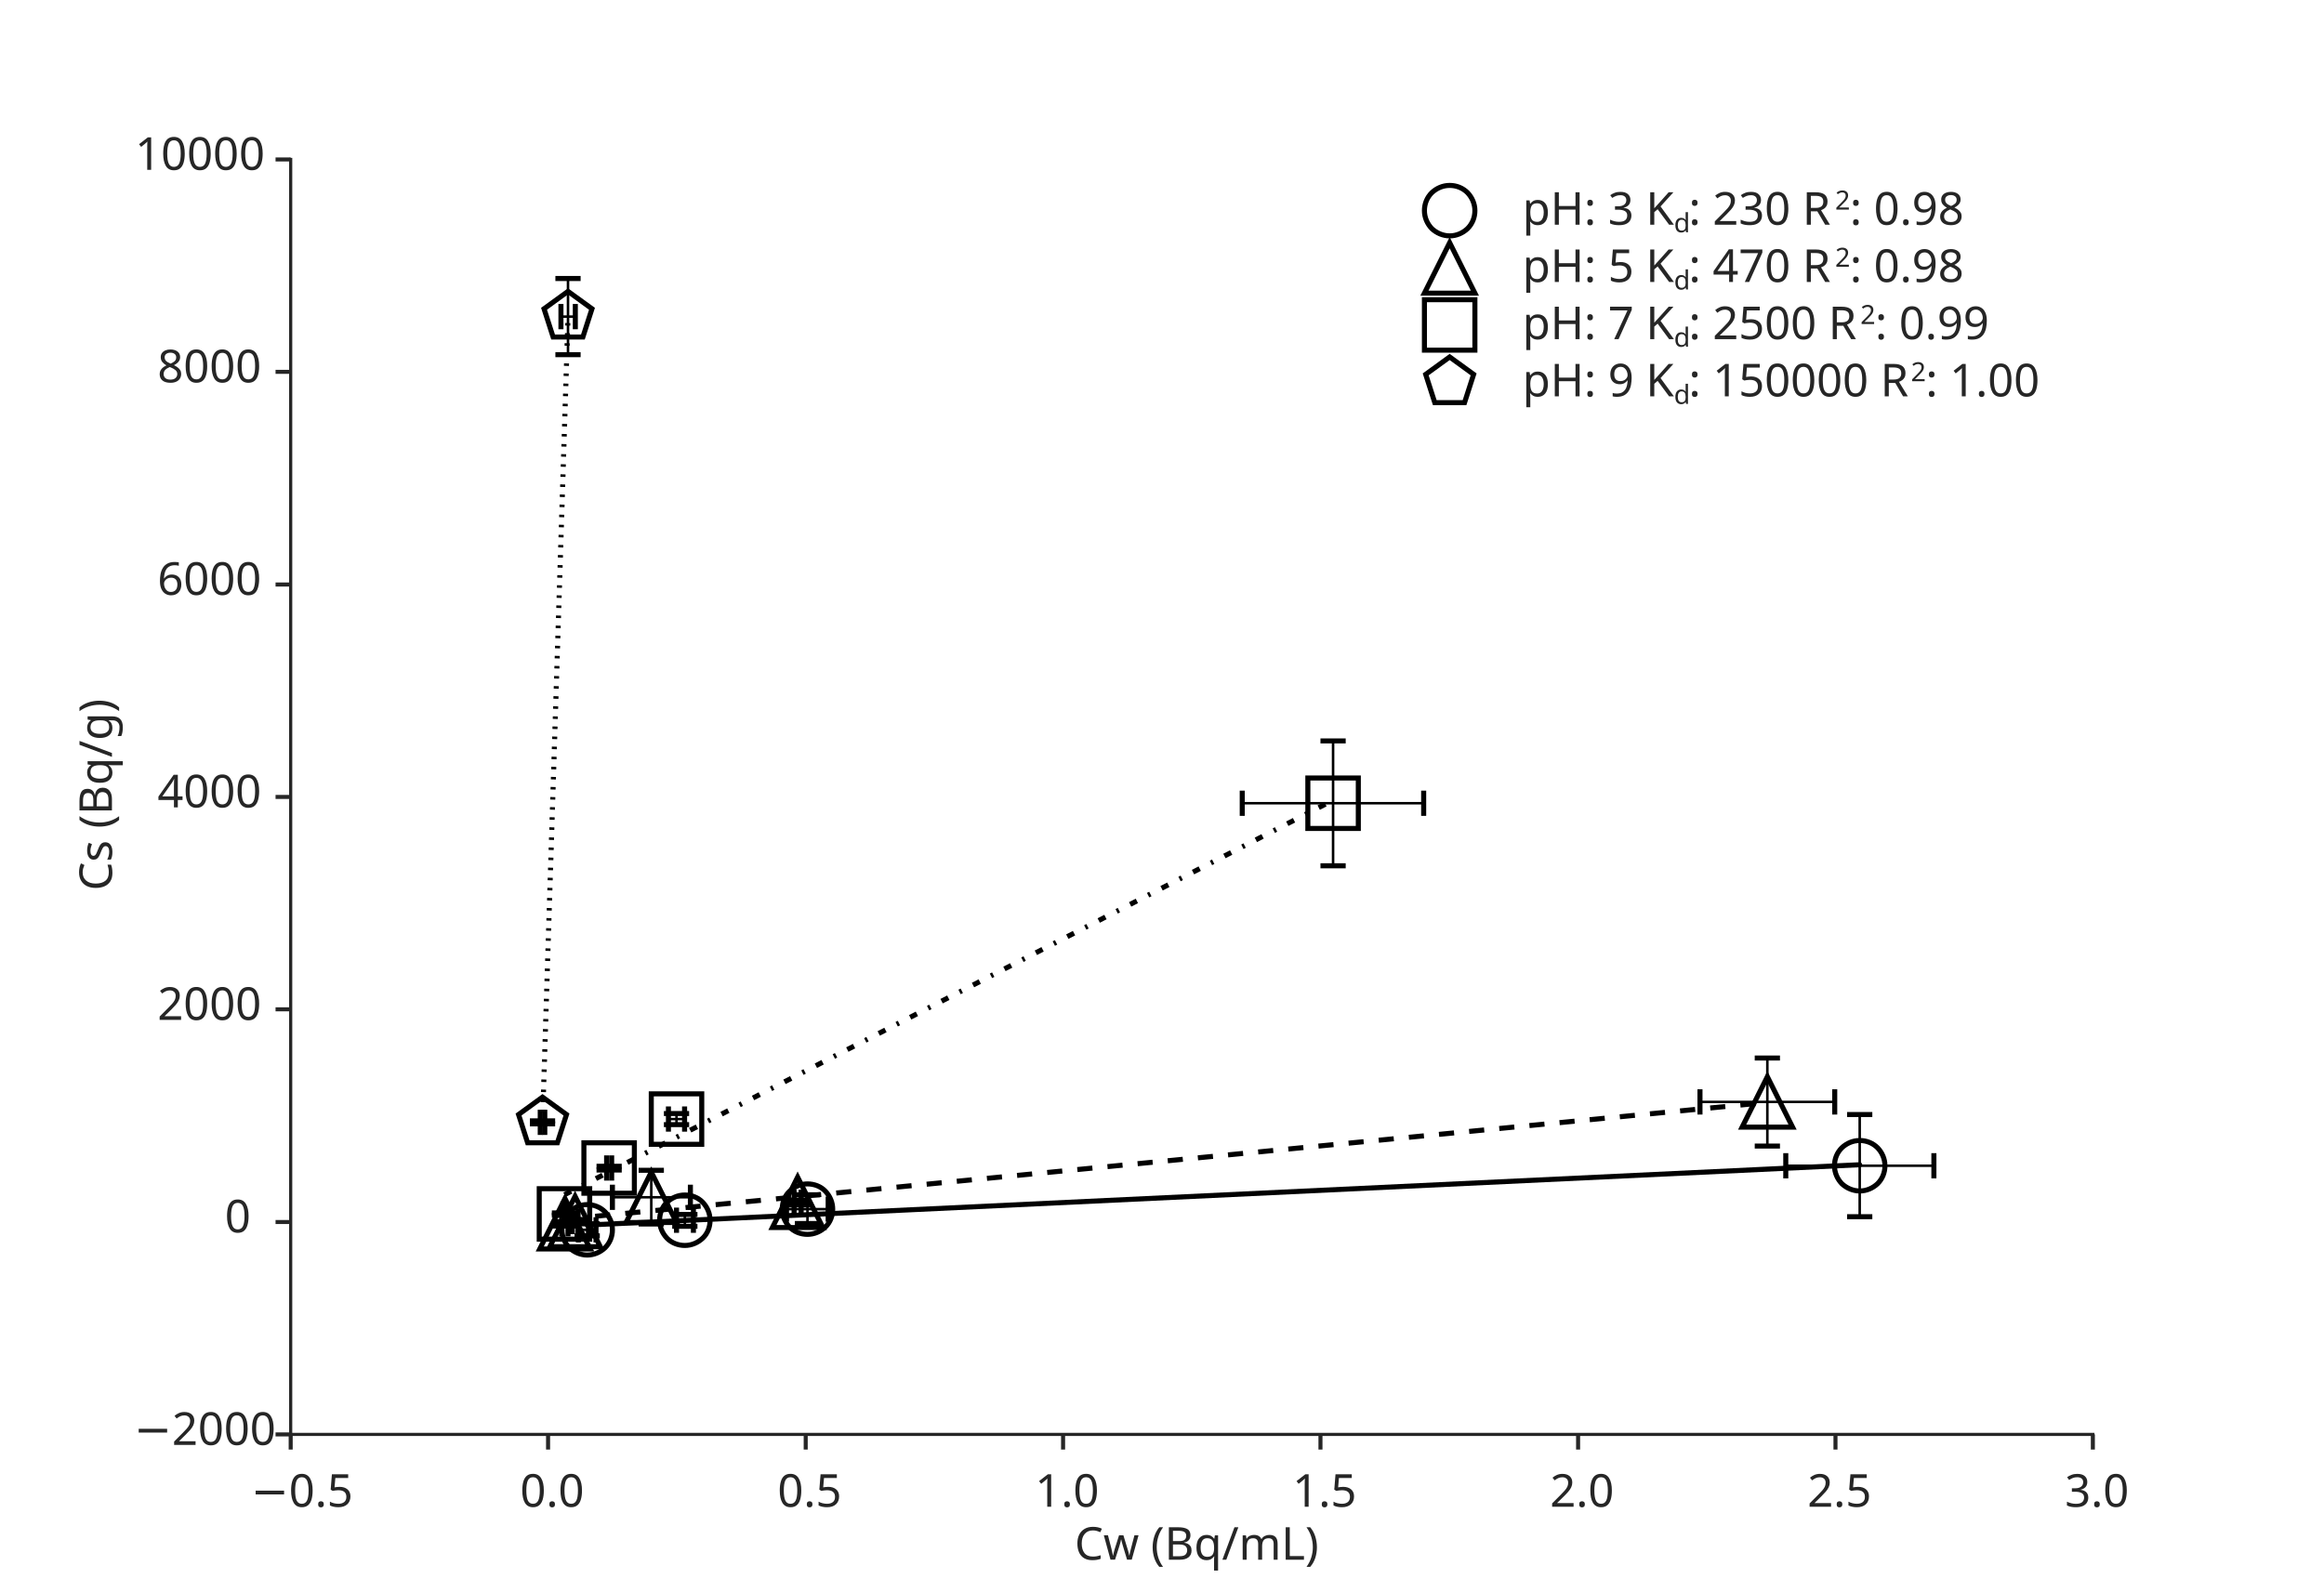
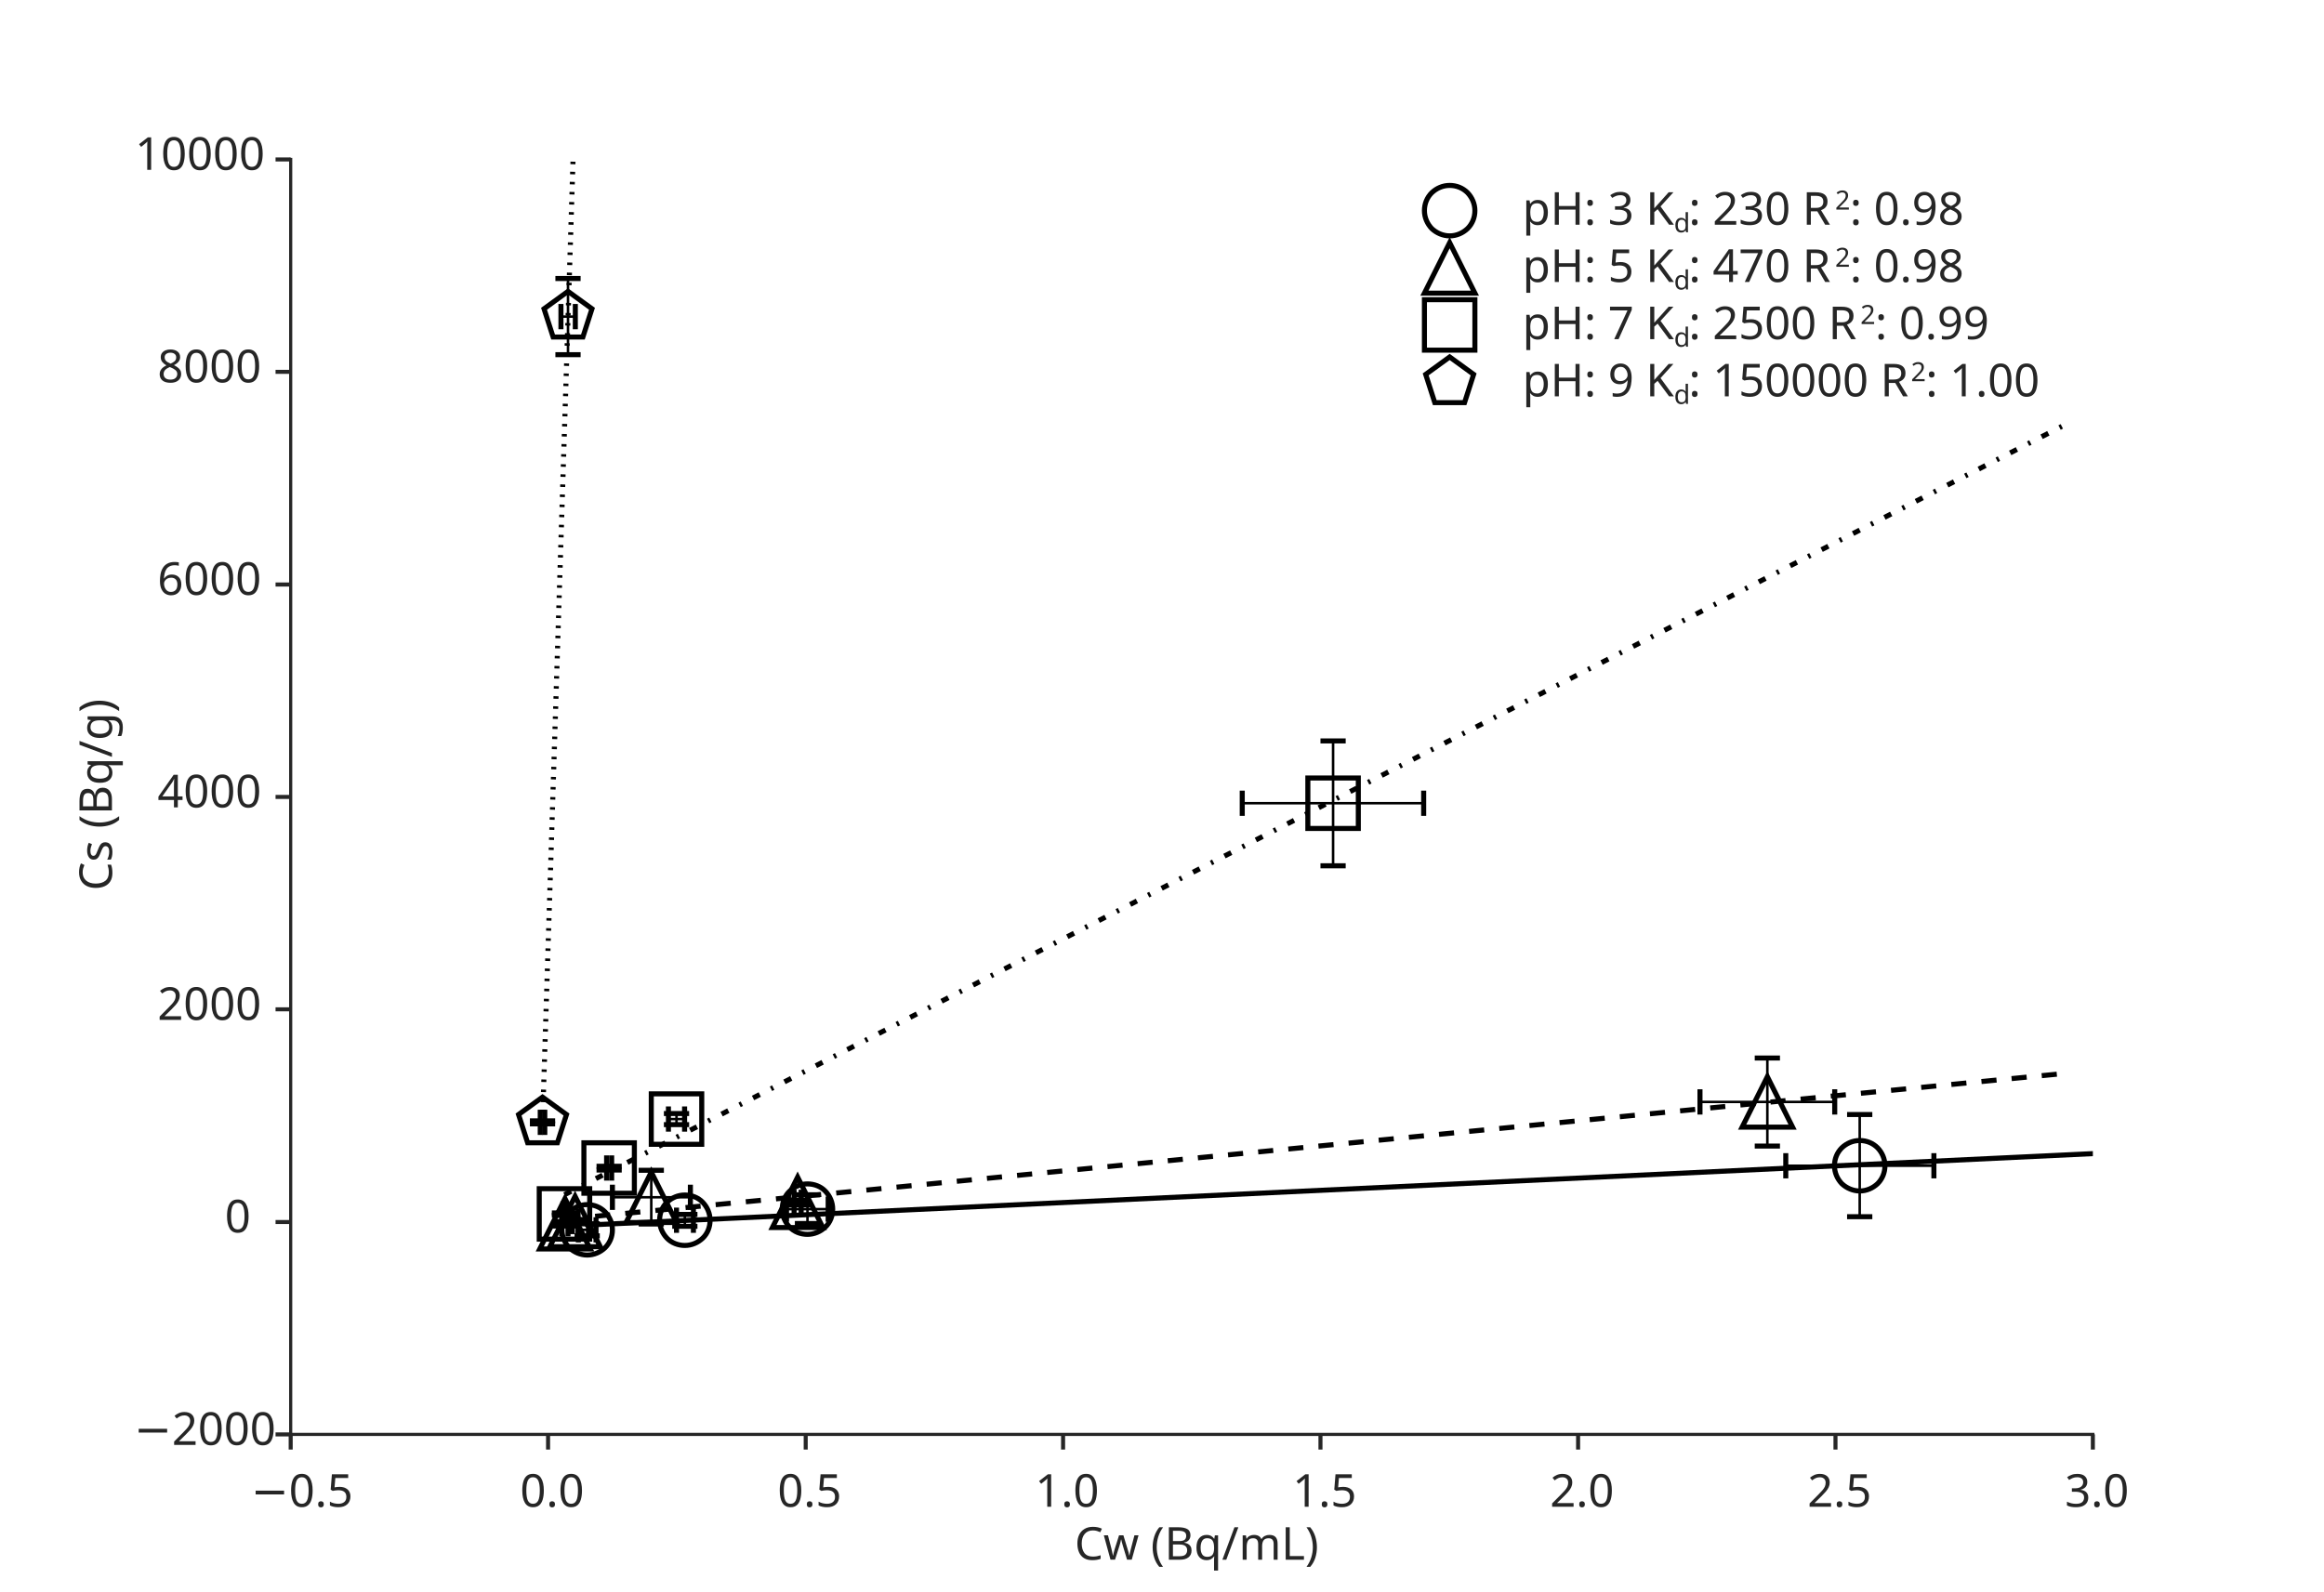
<svg xmlns="http://www.w3.org/2000/svg" xmlns:xlink="http://www.w3.org/1999/xlink" version="1.1" id="Layer_1" x="0px" y="0px" viewBox="0 0 921 631" style="enable-background:new 0 0 921 631;" xml:space="preserve">
  <style type="text/css">
	.st0{fill:#FFFFFF;}
	.st1{fill:none;stroke:#262626;stroke-width:1.6;stroke-linejoin:round;stroke-miterlimit:10;}
	.st2{fill:#262626;}
	.st3{font-family:'ArialMT';}
	.st4{font-size:18px;}
	.st5{clip-path:url(#SVGID_2_);fill:none;stroke:#000000;stroke-linejoin:round;stroke-miterlimit:10;}
	.st6{clip-path:url(#SVGID_4_);fill:none;stroke:#000000;stroke-linejoin:round;stroke-miterlimit:10;}
	.st7{clip-path:url(#SVGID_6_);fill:none;stroke:#000000;stroke-linejoin:round;stroke-miterlimit:10;}
	.st8{clip-path:url(#SVGID_8_);fill:none;stroke:#000000;stroke-linejoin:round;stroke-miterlimit:10;}
	.st9{clip-path:url(#SVGID_10_);fill:none;stroke:#000000;stroke-linejoin:round;stroke-miterlimit:10;}
	.st10{clip-path:url(#SVGID_12_);fill:none;stroke:#000000;stroke-linejoin:round;stroke-miterlimit:10;}
	.st11{clip-path:url(#SVGID_14_);fill:none;stroke:#000000;stroke-linejoin:round;stroke-miterlimit:10;}
	.st12{clip-path:url(#SVGID_16_);fill:none;stroke:#000000;stroke-linejoin:round;stroke-miterlimit:10;}
	.st13{clip-path:url(#SVGID_18_);fill:none;stroke:#000000;stroke-linejoin:round;stroke-miterlimit:10;}
	.st14{clip-path:url(#SVGID_20_);fill:none;stroke:#000000;stroke-linejoin:round;stroke-miterlimit:10;}
	.st15{clip-path:url(#SVGID_22_);fill:none;stroke:#000000;stroke-linejoin:round;stroke-miterlimit:10;}
	.st16{clip-path:url(#SVGID_24_);fill:none;stroke:#000000;stroke-linejoin:round;stroke-miterlimit:10;}
	.st17{clip-path:url(#SVGID_26_);fill:none;stroke:#000000;stroke-linejoin:round;stroke-miterlimit:10;}
	.st18{clip-path:url(#SVGID_28_);fill:none;stroke:#000000;stroke-linejoin:round;stroke-miterlimit:10;}
	.st19{clip-path:url(#SVGID_30_);fill:none;stroke:#000000;stroke-linejoin:round;stroke-miterlimit:10;}
	.st20{clip-path:url(#SVGID_32_);fill:none;stroke:#000000;stroke-linejoin:round;stroke-miterlimit:10;}
	.st21{clip-path:url(#SVGID_34_);fill:none;stroke:#000000;stroke-linejoin:round;stroke-miterlimit:10;}
	.st22{clip-path:url(#SVGID_36_);fill:none;stroke:#000000;stroke-linejoin:round;stroke-miterlimit:10;}
	.st23{clip-path:url(#SVGID_38_);fill:none;stroke:#000000;stroke-linejoin:round;stroke-miterlimit:10;}
	.st24{clip-path:url(#SVGID_40_);fill:none;stroke:#000000;stroke-linejoin:round;stroke-miterlimit:10;}
	.st25{clip-path:url(#SVGID_42_);fill:none;stroke:#000000;stroke-linejoin:round;stroke-miterlimit:10;}
	.st26{clip-path:url(#SVGID_44_);fill:none;stroke:#000000;stroke-linejoin:round;stroke-miterlimit:10;}
	.st27{clip-path:url(#SVGID_46_);fill:none;stroke:#000000;stroke-linejoin:round;stroke-miterlimit:10;}
	.st28{clip-path:url(#SVGID_48_);fill:none;stroke:#000000;stroke-linejoin:round;stroke-miterlimit:10;}
	.st29{clip-path:url(#SVGID_50_);fill:none;stroke:#000000;stroke-linejoin:round;stroke-miterlimit:10;}
	.st30{clip-path:url(#SVGID_52_);fill:none;stroke:#000000;stroke-linejoin:round;stroke-miterlimit:10;}
	.st31{clip-path:url(#SVGID_54_);fill:none;stroke:#000000;stroke-linejoin:round;stroke-miterlimit:10;}
	.st32{clip-path:url(#SVGID_56_);fill:none;stroke:#000000;stroke-linejoin:round;stroke-miterlimit:10;}
	.st33{clip-path:url(#SVGID_58_);fill:none;stroke:#000000;stroke-linejoin:round;stroke-miterlimit:10;}
	.st34{clip-path:url(#SVGID_60_);fill:none;stroke:#000000;stroke-linejoin:round;stroke-miterlimit:10;}
	
		.st35{clip-path:url(#SVGID_62_);fill:none;stroke:#000000;stroke-width:2;stroke-linecap:round;stroke-linejoin:round;stroke-miterlimit:10;}
	.st36{clip-path:url(#SVGID_64_);}
	.st37{fill:none;stroke:#000000;stroke-width:2;stroke-linejoin:round;stroke-miterlimit:10;}
	.st38{clip-path:url(#SVGID_66_);}
	.st39{clip-path:url(#SVGID_68_);}
	.st40{clip-path:url(#SVGID_70_);}
	.st41{clip-path:url(#SVGID_72_);}
	
		.st42{clip-path:url(#SVGID_74_);fill:none;stroke:#000000;stroke-width:2;stroke-linejoin:round;stroke-miterlimit:10;stroke-dasharray:6,6;}
	.st43{clip-path:url(#SVGID_76_);}
	.st44{clip-path:url(#SVGID_78_);}
	.st45{clip-path:url(#SVGID_80_);}
	.st46{clip-path:url(#SVGID_82_);}
	.st47{clip-path:url(#SVGID_84_);}
	.st48{fill:none;stroke:#000000;stroke-width:2;stroke-miterlimit:10;}
	
		.st49{clip-path:url(#SVGID_86_);fill:none;stroke:#000000;stroke-width:2;stroke-linejoin:round;stroke-miterlimit:10;stroke-dasharray:3,5,1,5;}
	.st50{clip-path:url(#SVGID_88_);}
	.st51{clip-path:url(#SVGID_90_);}
	.st52{clip-path:url(#SVGID_92_);}
	.st53{clip-path:url(#SVGID_94_);}
	.st54{clip-path:url(#SVGID_96_);}
	
		.st55{clip-path:url(#SVGID_98_);fill:none;stroke:#000000;stroke-width:2;stroke-linejoin:round;stroke-miterlimit:10;stroke-dasharray:1,3;}
	.st56{clip-path:url(#SVGID_100_);}
	.st57{clip-path:url(#SVGID_102_);}
	.st58{clip-path:url(#SVGID_104_);}
	.st59{clip-path:url(#SVGID_106_);}
	.st60{clip-path:url(#SVGID_108_);}
	.st61{fill:none;stroke:#262626;stroke-width:1.25;stroke-linecap:square;stroke-miterlimit:10;}
</style>
  <g id="figure_1">
    <g id="patch_1">
      <path class="st0" d="M0,631.8h921.6V0H0V631.8z" />
    </g>
    <g id="axes_1">
      <g id="patch_2">
        <path class="st0" d="M115.2,568.6h714.2V63.2H115.2V568.6z" />
      </g>
      <g id="matplotlib.axis_1">
        <g id="xtick_1">
          <g id="line2d_1">
            <g>
              <g>
                <path id="mfe940bdabe" class="st1" d="M115.2,568.6v6" />
              </g>
            </g>
          </g>
          <g id="text_1">
            <text transform="matrix(1 0 0 1 99.407 597.2725)" class="st2 st3 st4">−0.5</text>
          </g>
        </g>
        <g id="xtick_2">
          <g id="line2d_2">
            <g>
              <g>
                <path id="mfe940bdabe_1_" class="st1" d="M217.2,568.6v6" />
              </g>
            </g>
          </g>
          <g id="text_2">
            <text transform="matrix(1 0 0 1 206.1132 597.2725)" class="st2 st3 st4">0.0</text>
          </g>
        </g>
        <g id="xtick_3">
          <g id="line2d_3">
            <g>
              <g>
                <path id="mfe940bdabe_2_" class="st1" d="M319.3,568.6v6" />
              </g>
            </g>
          </g>
          <g id="text_3">
            <text transform="matrix(1 0 0 1 308.1475 597.2725)" class="st2 st3 st4">0.5</text>
          </g>
        </g>
        <g id="xtick_4">
          <g id="line2d_4">
            <g>
              <g>
                <path id="mfe940bdabe_3_" class="st1" d="M421.3,568.6v6" />
              </g>
            </g>
          </g>
          <g id="text_4">
            <text transform="matrix(1 0 0 1 410.1818 597.2725)" class="st2 st3 st4">1.0</text>
          </g>
        </g>
        <g id="xtick_5">
          <g id="line2d_5">
            <g>
              <g>
                <path id="mfe940bdabe_4_" class="st1" d="M523.3,568.6v6" />
              </g>
            </g>
          </g>
          <g id="text_5">
            <text transform="matrix(1 0 0 1 512.2161 597.2725)" class="st2 st3 st4">1.5</text>
          </g>
        </g>
        <g id="xtick_6">
          <g id="line2d_6">
            <g>
              <g>
                <path id="mfe940bdabe_5_" class="st1" d="M625.4,568.6v6" />
              </g>
            </g>
          </g>
          <g id="text_6">
            <text transform="matrix(1 0 0 1 614.2503 597.2725)" class="st2 st3 st4">2.0</text>
          </g>
        </g>
        <g id="xtick_7">
          <g id="line2d_7">
            <g>
              <g>
                <path id="mfe940bdabe_6_" class="st1" d="M727.4,568.6v6" />
              </g>
            </g>
          </g>
          <g id="text_7">
            <text transform="matrix(1 0 0 1 716.2846 597.2725)" class="st2 st3 st4">2.5</text>
          </g>
        </g>
        <g id="xtick_8">
          <g id="line2d_8">
            <g>
              <g>
                <path id="mfe940bdabe_7_" class="st1" d="M829.4,568.6v6" />
              </g>
            </g>
          </g>
          <g id="text_8">
            <text transform="matrix(1 0 0 1 818.3189 597.2725)" class="st2 st3 st4">3.0</text>
          </g>
        </g>
        <g id="text_9">
          <text transform="matrix(1 0 0 1 425.8708 618.2648)" class="st2 st3 st4">Cw (Bq/mL)</text>
        </g>
      </g>
      <g id="matplotlib.axis_2">
        <g id="ytick_1">
          <g id="line2d_9">
            <g>
              <g>
                <path id="m02e58443cc" class="st1" d="M115.2,568.6h-6" />
              </g>
            </g>
          </g>
          <g id="text_10">
            <text transform="matrix(1 0 0 1 53.0625 572.7562)" class="st2 st3 st4">−2000</text>
          </g>
        </g>
        <g id="ytick_2">
          <g id="line2d_10">
            <g>
              <g>
                <path id="m02e58443cc_1_" class="st1" d="M115.2,484.4h-6" />
              </g>
            </g>
          </g>
          <g id="text_11">
            <text transform="matrix(1 0 0 1 89.1016 488.5162)" class="st2 st3 st4">0</text>
          </g>
        </g>
        <g id="ytick_3">
          <g id="line2d_11">
            <g>
              <g>
                <path id="m02e58443cc_2_" class="st1" d="M115.2,400.1h-6" />
              </g>
            </g>
          </g>
          <g id="text_12">
            <text transform="matrix(1 0 0 1 62.4063 404.2762)" class="st2 st3 st4">2000</text>
          </g>
        </g>
        <g id="ytick_4">
          <g id="line2d_12">
            <g>
              <g>
                <path id="m02e58443cc_3_" class="st1" d="M115.2,315.9h-6" />
              </g>
            </g>
          </g>
          <g id="text_13">
            <text transform="matrix(1 0 0 1 62.4063 320.0363)" class="st2 st3 st4">4000</text>
          </g>
        </g>
        <g id="ytick_5">
          <g id="line2d_13">
            <g>
              <g>
                <path id="m02e58443cc_4_" class="st1" d="M115.2,231.7h-6" />
              </g>
            </g>
          </g>
          <g id="text_14">
            <text transform="matrix(1 0 0 1 62.4063 235.7963)" class="st2 st3 st4">6000</text>
          </g>
        </g>
        <g id="ytick_6">
          <g id="line2d_14">
            <g>
              <g>
                <path id="m02e58443cc_5_" class="st1" d="M115.2,147.4h-6" />
              </g>
            </g>
          </g>
          <g id="text_15">
            <text transform="matrix(1 0 0 1 62.4063 151.5563)" class="st2 st3 st4">8000</text>
          </g>
        </g>
        <g id="ytick_7">
          <g id="line2d_15">
            <g>
              <g>
                <path id="m02e58443cc_6_" class="st1" d="M115.2,63.2h-6" />
              </g>
            </g>
          </g>
          <g id="text_16">
            <text transform="matrix(1 0 0 1 53.5078 67.3163)" class="st2 st3 st4">10000</text>
          </g>
        </g>
        <g id="text_17">
          <text transform="matrix(6.123234e-017 -1 1 6.123234e-017 44.3607 353.0635)" class="st2 st3 st4">Cs (Bq/g)</text>
        </g>
      </g>
      <g id="LineCollection_1">
        <g>
          <defs>
            <rect id="SVGID_1_" x="115.2" y="63.2" width="714.2" height="505.4" />
          </defs>
          <clipPath id="SVGID_2_">
            <use xlink:href="#SVGID_1_" style="overflow:visible;" />
          </clipPath>
          <path class="st5" d="M229.2,487.5h7" />
        </g>
        <g>
          <defs>
            <rect id="SVGID_3_" x="115.2" y="63.2" width="714.2" height="505.4" />
          </defs>
          <clipPath id="SVGID_4_">
            <use xlink:href="#SVGID_3_" style="overflow:visible;" />
          </clipPath>
          <path class="st6" d="M268.1,483.7h6.8" />
        </g>
        <g>
          <defs>
            <rect id="SVGID_5_" x="115.2" y="63.2" width="714.2" height="505.4" />
          </defs>
          <clipPath id="SVGID_6_">
            <use xlink:href="#SVGID_5_" style="overflow:visible;" />
          </clipPath>
          <path class="st7" d="M311.7,479.3h16.5" />
        </g>
        <g>
          <defs>
            <rect id="SVGID_7_" x="115.2" y="63.2" width="714.2" height="505.4" />
          </defs>
          <clipPath id="SVGID_8_">
            <use xlink:href="#SVGID_7_" style="overflow:visible;" />
          </clipPath>
          <path class="st8" d="M707.7,462.1h58.8" />
        </g>
      </g>
      <g id="LineCollection_2">
        <g>
          <defs>
            <rect id="SVGID_9_" x="115.2" y="63.2" width="714.2" height="505.4" />
          </defs>
          <clipPath id="SVGID_10_">
            <use xlink:href="#SVGID_9_" style="overflow:visible;" />
          </clipPath>
          <path class="st9" d="M232.7,489.9v-4.8" />
        </g>
        <g>
          <defs>
            <rect id="SVGID_11_" x="115.2" y="63.2" width="714.2" height="505.4" />
          </defs>
          <clipPath id="SVGID_12_">
            <use xlink:href="#SVGID_11_" style="overflow:visible;" />
          </clipPath>
          <path class="st10" d="M271.4,486.1v-4.7" />
        </g>
        <g>
          <defs>
            <rect id="SVGID_13_" x="115.2" y="63.2" width="714.2" height="505.4" />
          </defs>
          <clipPath id="SVGID_14_">
            <use xlink:href="#SVGID_13_" style="overflow:visible;" />
          </clipPath>
          <path class="st11" d="M320,485v-11.4" />
        </g>
        <g>
          <defs>
            <rect id="SVGID_15_" x="115.2" y="63.2" width="714.2" height="505.4" />
          </defs>
          <clipPath id="SVGID_16_">
            <use xlink:href="#SVGID_15_" style="overflow:visible;" />
          </clipPath>
          <path class="st12" d="M737,482.3v-40.4" />
        </g>
      </g>
      <g id="LineCollection_3">
        <g>
          <defs>
            <rect id="SVGID_17_" x="115.2" y="63.2" width="714.2" height="505.4" />
          </defs>
          <clipPath id="SVGID_18_">
            <use xlink:href="#SVGID_17_" style="overflow:visible;" />
          </clipPath>
          <path class="st13" d="M222.6,485.1h2.5" />
        </g>
        <g>
          <defs>
            <rect id="SVGID_19_" x="115.2" y="63.2" width="714.2" height="505.4" />
          </defs>
          <clipPath id="SVGID_20_">
            <use xlink:href="#SVGID_19_" style="overflow:visible;" />
          </clipPath>
          <path class="st14" d="M226.8,484.2h2.3" />
        </g>
        <g>
          <defs>
            <rect id="SVGID_21_" x="115.2" y="63.2" width="714.2" height="505.4" />
          </defs>
          <clipPath id="SVGID_22_">
            <use xlink:href="#SVGID_21_" style="overflow:visible;" />
          </clipPath>
          <path class="st15" d="M242.7,474.6h30.9" />
        </g>
        <g>
          <defs>
            <rect id="SVGID_23_" x="115.2" y="63.2" width="714.2" height="505.4" />
          </defs>
          <clipPath id="SVGID_24_">
            <use xlink:href="#SVGID_23_" style="overflow:visible;" />
          </clipPath>
          <path class="st16" d="M314.7,476.6h2.8" />
        </g>
        <g>
          <defs>
            <rect id="SVGID_25_" x="115.2" y="63.2" width="714.2" height="505.4" />
          </defs>
          <clipPath id="SVGID_26_">
            <use xlink:href="#SVGID_25_" style="overflow:visible;" />
          </clipPath>
          <path class="st17" d="M673.7,436.8h53.5" />
        </g>
      </g>
      <g id="LineCollection_4">
        <g>
          <defs>
            <rect id="SVGID_27_" x="115.2" y="63.2" width="714.2" height="505.4" />
          </defs>
          <clipPath id="SVGID_28_">
            <use xlink:href="#SVGID_27_" style="overflow:visible;" />
          </clipPath>
          <path class="st18" d="M223.9,486v-1.8" />
        </g>
        <g>
          <defs>
            <rect id="SVGID_29_" x="115.2" y="63.2" width="714.2" height="505.4" />
          </defs>
          <clipPath id="SVGID_30_">
            <use xlink:href="#SVGID_29_" style="overflow:visible;" />
          </clipPath>
          <path class="st19" d="M227.9,485v-1.6" />
        </g>
        <g>
          <defs>
            <rect id="SVGID_31_" x="115.2" y="63.2" width="714.2" height="505.4" />
          </defs>
          <clipPath id="SVGID_32_">
            <use xlink:href="#SVGID_31_" style="overflow:visible;" />
          </clipPath>
          <path class="st20" d="M258.1,485.2v-21.3" />
        </g>
        <g>
          <defs>
            <rect id="SVGID_33_" x="115.2" y="63.2" width="714.2" height="505.4" />
          </defs>
          <clipPath id="SVGID_34_">
            <use xlink:href="#SVGID_33_" style="overflow:visible;" />
          </clipPath>
          <path class="st21" d="M316.1,477.6v-1.9" />
        </g>
        <g>
          <defs>
            <rect id="SVGID_35_" x="115.2" y="63.2" width="714.2" height="505.4" />
          </defs>
          <clipPath id="SVGID_36_">
            <use xlink:href="#SVGID_35_" style="overflow:visible;" />
          </clipPath>
          <path class="st22" d="M700.4,454.3v-34.8" />
        </g>
      </g>
      <g id="LineCollection_5">
        <g>
          <defs>
            <rect id="SVGID_37_" x="115.2" y="63.2" width="714.2" height="505.4" />
          </defs>
          <clipPath id="SVGID_38_">
            <use xlink:href="#SVGID_37_" style="overflow:visible;" />
          </clipPath>
          <path class="st23" d="M223.1,481.2h1.2" />
        </g>
        <g>
          <defs>
            <rect id="SVGID_39_" x="115.2" y="63.2" width="714.2" height="505.4" />
          </defs>
          <clipPath id="SVGID_40_">
            <use xlink:href="#SVGID_39_" style="overflow:visible;" />
          </clipPath>
          <path class="st24" d="M240.4,463h2.1" />
        </g>
        <g>
          <defs>
            <rect id="SVGID_41_" x="115.2" y="63.2" width="714.2" height="505.4" />
          </defs>
          <clipPath id="SVGID_42_">
            <use xlink:href="#SVGID_41_" style="overflow:visible;" />
          </clipPath>
          <path class="st25" d="M264.9,443.6h6.5" />
        </g>
        <g>
          <defs>
            <rect id="SVGID_43_" x="115.2" y="63.2" width="714.2" height="505.4" />
          </defs>
          <clipPath id="SVGID_44_">
            <use xlink:href="#SVGID_43_" style="overflow:visible;" />
          </clipPath>
          <path class="st26" d="M492.3,318.4h71.9" />
        </g>
      </g>
      <g id="LineCollection_6">
        <g>
          <defs>
            <rect id="SVGID_45_" x="115.2" y="63.2" width="714.2" height="505.4" />
          </defs>
          <clipPath id="SVGID_46_">
            <use xlink:href="#SVGID_45_" style="overflow:visible;" />
          </clipPath>
          <path class="st27" d="M223.7,481.7v-0.8" />
        </g>
        <g>
          <defs>
            <rect id="SVGID_47_" x="115.2" y="63.2" width="714.2" height="505.4" />
          </defs>
          <clipPath id="SVGID_48_">
            <use xlink:href="#SVGID_47_" style="overflow:visible;" />
          </clipPath>
          <path class="st28" d="M241.4,463.8v-1.4" />
        </g>
        <g>
          <defs>
            <rect id="SVGID_49_" x="115.2" y="63.2" width="714.2" height="505.4" />
          </defs>
          <clipPath id="SVGID_50_">
            <use xlink:href="#SVGID_49_" style="overflow:visible;" />
          </clipPath>
          <path class="st29" d="M268.1,445.8v-4.4" />
        </g>
        <g>
          <defs>
            <rect id="SVGID_51_" x="115.2" y="63.2" width="714.2" height="505.4" />
          </defs>
          <clipPath id="SVGID_52_">
            <use xlink:href="#SVGID_51_" style="overflow:visible;" />
          </clipPath>
          <path class="st30" d="M528.3,343.2v-49.5" />
        </g>
      </g>
      <g id="LineCollection_7">
        <g>
          <defs>
            <rect id="SVGID_53_" x="115.2" y="63.2" width="714.2" height="505.4" />
          </defs>
          <clipPath id="SVGID_54_">
            <use xlink:href="#SVGID_53_" style="overflow:visible;" />
          </clipPath>
          <path class="st31" d="M214.1,444.9h1.7" />
        </g>
        <g>
          <defs>
            <rect id="SVGID_55_" x="115.2" y="63.2" width="714.2" height="505.4" />
          </defs>
          <clipPath id="SVGID_56_">
            <use xlink:href="#SVGID_55_" style="overflow:visible;" />
          </clipPath>
          <path class="st32" d="M222.3,125.5h5.7" />
        </g>
      </g>
      <g id="LineCollection_8">
        <g>
          <defs>
            <rect id="SVGID_57_" x="115.2" y="63.2" width="714.2" height="505.4" />
          </defs>
          <clipPath id="SVGID_58_">
            <use xlink:href="#SVGID_57_" style="overflow:visible;" />
          </clipPath>
          <path class="st33" d="M215,445.5v-1.2" />
        </g>
        <g>
          <defs>
            <rect id="SVGID_59_" x="115.2" y="63.2" width="714.2" height="505.4" />
          </defs>
          <clipPath id="SVGID_60_">
            <use xlink:href="#SVGID_59_" style="overflow:visible;" />
          </clipPath>
          <path class="st34" d="M225.1,140.6v-30.2" />
        </g>
      </g>
      <g id="line2d_16">
        <g>
          <defs>
            <rect id="SVGID_61_" x="115.2" y="63.2" width="714.2" height="505.4" />
          </defs>
          <clipPath id="SVGID_62_">
            <use xlink:href="#SVGID_61_" style="overflow:visible;" />
          </clipPath>
-           <path class="st35" d="M232.7,485.6l38.7-1.8l48.5-2.3L737,461.7" />
+           <path class="st35" d="M232.7,485.6l38.7-1.8l48.5-2.3l509.5-24.2" />
        </g>
      </g>
      <g id="line2d_17">
        <g>
          <defs>
            <rect id="SVGID_63_" x="115.2" y="63.2" width="714.2" height="505.4" />
          </defs>
          <clipPath id="SVGID_64_">
            <use xlink:href="#SVGID_63_" style="overflow:visible;" />
          </clipPath>
          <g class="st36">
            <g>
              <path id="mdaa4de0d15" class="st37" d="M229.2,492.5v-10" />
            </g>
            <g>
              <path id="mdaa4de0d15_1_" class="st37" d="M268.1,488.7v-10" />
            </g>
            <g>
              <path id="mdaa4de0d15_2_" class="st37" d="M311.7,484.3v-10" />
            </g>
            <g>
              <path id="mdaa4de0d15_3_" class="st37" d="M707.7,467.1v-10" />
            </g>
          </g>
        </g>
      </g>
      <g id="line2d_18">
        <g>
          <defs>
            <rect id="SVGID_65_" x="115.2" y="63.2" width="714.2" height="505.4" />
          </defs>
          <clipPath id="SVGID_66_">
            <use xlink:href="#SVGID_65_" style="overflow:visible;" />
          </clipPath>
          <g class="st38">
            <g>
              <path id="mdaa4de0d15_4_" class="st37" d="M236.2,492.5v-10" />
            </g>
            <g>
              <path id="mdaa4de0d15_5_" class="st37" d="M274.8,488.7v-10" />
            </g>
            <g>
              <path id="mdaa4de0d15_6_" class="st37" d="M328.2,484.3v-10" />
            </g>
            <g>
              <path id="mdaa4de0d15_7_" class="st37" d="M766.4,467.1v-10" />
            </g>
          </g>
        </g>
      </g>
      <g id="line2d_19">
        <g>
          <defs>
            <rect id="SVGID_67_" x="115.2" y="63.2" width="714.2" height="505.4" />
          </defs>
          <clipPath id="SVGID_68_">
            <use xlink:href="#SVGID_67_" style="overflow:visible;" />
          </clipPath>
          <g class="st39">
            <g>
              <path id="ma4cba9294f" class="st37" d="M237.7,489.9h-10" />
            </g>
            <g>
              <path id="ma4cba9294f_1_" class="st37" d="M276.4,486.1h-10" />
            </g>
            <g>
              <path id="ma4cba9294f_2_" class="st37" d="M325,485h-10" />
            </g>
            <g>
              <path id="ma4cba9294f_3_" class="st37" d="M742,482.3h-10" />
            </g>
          </g>
        </g>
      </g>
      <g id="line2d_20">
        <g>
          <defs>
            <rect id="SVGID_69_" x="115.2" y="63.2" width="714.2" height="505.4" />
          </defs>
          <clipPath id="SVGID_70_">
            <use xlink:href="#SVGID_69_" style="overflow:visible;" />
          </clipPath>
          <g class="st40">
            <g>
              <path id="ma4cba9294f_4_" class="st37" d="M237.7,485.1h-10" />
            </g>
            <g>
              <path id="ma4cba9294f_5_" class="st37" d="M276.4,481.4h-10" />
            </g>
            <g>
              <path id="ma4cba9294f_6_" class="st37" d="M325,473.6h-10" />
            </g>
            <g>
              <path id="ma4cba9294f_7_" class="st37" d="M742,441.8h-10" />
            </g>
          </g>
        </g>
      </g>
      <g id="line2d_21">
        <g>
          <defs>
            <rect id="SVGID_71_" x="115.2" y="63.2" width="714.2" height="505.4" />
          </defs>
          <clipPath id="SVGID_72_">
            <use xlink:href="#SVGID_71_" style="overflow:visible;" />
          </clipPath>
          <g class="st41">
            <g>
              <path id="m53c15fc048" class="st37" d="M232.7,497.5c2.7,0,5.2-1.1,7.1-2.9c1.9-1.9,2.9-4.4,2.9-7.1s-1.1-5.2-2.9-7.1        c-1.9-1.9-4.4-2.9-7.1-2.9s-5.2,1.1-7.1,2.9c-1.9,1.9-2.9,4.4-2.9,7.1s1.1,5.2,2.9,7.1C227.5,496.4,230.1,497.5,232.7,497.5z" />
            </g>
            <g>
              <path id="m53c15fc048_1_" class="st37" d="M271.4,493.7c2.7,0,5.2-1.1,7.1-2.9s2.9-4.4,2.9-7.1s-1.1-5.2-2.9-7.1        s-4.4-2.9-7.1-2.9s-5.2,1.1-7.1,2.9s-2.9,4.4-2.9,7.1s1.1,5.2,2.9,7.1S268.8,493.7,271.4,493.7z" />
            </g>
            <g>
              <path id="m53c15fc048_2_" class="st37" d="M320,489.3c2.7,0,5.2-1.1,7.1-2.9s2.9-4.4,2.9-7.1s-1.1-5.2-2.9-7.1        s-4.4-2.9-7.1-2.9s-5.2,1.1-7.1,2.9s-2.9,4.4-2.9,7.1s1.1,5.2,2.9,7.1S317.3,489.3,320,489.3z" />
            </g>
            <g>
              <path id="m53c15fc048_3_" class="st37" d="M737,472.1c2.7,0,5.2-1.1,7.1-2.9c1.9-1.9,2.9-4.4,2.9-7.1s-1.1-5.2-2.9-7.1        c-1.9-1.9-4.4-2.9-7.1-2.9s-5.2,1.1-7.1,2.9c-1.9,1.9-2.9,4.4-2.9,7.1s1.1,5.2,2.9,7.1C731.8,471,734.4,472.1,737,472.1z" />
            </g>
          </g>
        </g>
      </g>
      <g id="line2d_22">
        <g>
          <defs>
            <rect id="SVGID_73_" x="115.2" y="63.2" width="714.2" height="505.4" />
          </defs>
          <clipPath id="SVGID_74_">
            <use xlink:href="#SVGID_73_" style="overflow:visible;" />
          </clipPath>
-           <path class="st42" d="M223.9,483.3l4-0.4l30.2-2.9l58-5.6l384.3-37.4" />
+           <path class="st42" d="M223.9,483.3l4-0.4l30.2-2.9l58-5.6l502.2-48.9" />
        </g>
      </g>
      <g id="line2d_23">
        <g>
          <defs>
            <rect id="SVGID_75_" x="115.2" y="63.2" width="714.2" height="505.4" />
          </defs>
          <clipPath id="SVGID_76_">
            <use xlink:href="#SVGID_75_" style="overflow:visible;" />
          </clipPath>
          <g class="st43">
            <g>
              <path id="mdaa4de0d15_8_" class="st37" d="M222.6,490.1v-10" />
            </g>
            <g>
              <path id="mdaa4de0d15_9_" class="st37" d="M226.8,489.2v-10" />
            </g>
            <g>
              <path id="mdaa4de0d15_10_" class="st37" d="M242.7,479.6v-10" />
            </g>
            <g>
              <path id="mdaa4de0d15_11_" class="st37" d="M314.7,481.6v-10" />
            </g>
            <g>
              <path id="mdaa4de0d15_12_" class="st37" d="M673.7,441.8v-10" />
            </g>
          </g>
        </g>
      </g>
      <g id="line2d_24">
        <g>
          <defs>
            <rect id="SVGID_77_" x="115.2" y="63.2" width="714.2" height="505.4" />
          </defs>
          <clipPath id="SVGID_78_">
            <use xlink:href="#SVGID_77_" style="overflow:visible;" />
          </clipPath>
          <g class="st44">
            <g>
              <path id="mdaa4de0d15_13_" class="st37" d="M225.1,490.1v-10" />
            </g>
            <g>
              <path id="mdaa4de0d15_14_" class="st37" d="M229.1,489.2v-10" />
            </g>
            <g>
              <path id="mdaa4de0d15_15_" class="st37" d="M273.6,479.6v-10" />
            </g>
            <g>
              <path id="mdaa4de0d15_16_" class="st37" d="M317.5,481.6v-10" />
            </g>
            <g>
              <path id="mdaa4de0d15_17_" class="st37" d="M727.1,441.8v-10" />
            </g>
          </g>
        </g>
      </g>
      <g id="line2d_25">
        <g>
          <defs>
            <rect id="SVGID_79_" x="115.2" y="63.2" width="714.2" height="505.4" />
          </defs>
          <clipPath id="SVGID_80_">
            <use xlink:href="#SVGID_79_" style="overflow:visible;" />
          </clipPath>
          <g class="st45">
            <g>
              <path id="ma4cba9294f_8_" class="st37" d="M228.9,486h-10" />
            </g>
            <g>
              <path id="ma4cba9294f_9_" class="st37" d="M232.9,485h-10" />
            </g>
            <g>
              <path id="ma4cba9294f_10_" class="st37" d="M263.1,485.2h-10" />
            </g>
            <g>
              <path id="ma4cba9294f_11_" class="st37" d="M321.1,477.6h-10" />
            </g>
            <g>
              <path id="ma4cba9294f_12_" class="st37" d="M705.4,454.3h-10" />
            </g>
          </g>
        </g>
      </g>
      <g id="line2d_26">
        <g>
          <defs>
            <rect id="SVGID_81_" x="115.2" y="63.2" width="714.2" height="505.4" />
          </defs>
          <clipPath id="SVGID_82_">
            <use xlink:href="#SVGID_81_" style="overflow:visible;" />
          </clipPath>
          <g class="st46">
            <g>
              <path id="ma4cba9294f_13_" class="st37" d="M228.9,484.3h-10" />
            </g>
            <g>
              <path id="ma4cba9294f_14_" class="st37" d="M232.9,483.4h-10" />
            </g>
            <g>
              <path id="ma4cba9294f_15_" class="st37" d="M263.1,463.9h-10" />
            </g>
            <g>
              <path id="ma4cba9294f_16_" class="st37" d="M321.1,475.7h-10" />
            </g>
            <g>
              <path id="ma4cba9294f_17_" class="st37" d="M705.4,419.4h-10" />
            </g>
          </g>
        </g>
      </g>
      <g id="line2d_27">
        <g>
          <defs>
            <rect id="SVGID_83_" x="115.2" y="63.2" width="714.2" height="505.4" />
          </defs>
          <clipPath id="SVGID_84_">
            <use xlink:href="#SVGID_83_" style="overflow:visible;" />
          </clipPath>
          <g class="st47">
            <g>
              <path id="m37d9c6969d" class="st48" d="M223.9,475.1l-10,20h20L223.9,475.1z" />
            </g>
            <g>
              <path id="m37d9c6969d_1_" class="st48" d="M227.9,474.2l-10,20h20L227.9,474.2z" />
            </g>
            <g>
              <path id="m37d9c6969d_2_" class="st48" d="M258.1,464.6l-10,20h20L258.1,464.6z" />
            </g>
            <g>
              <path id="m37d9c6969d_3_" class="st48" d="M316.1,466.6l-10,20h20L316.1,466.6z" />
            </g>
            <g>
              <path id="m37d9c6969d_4_" class="st48" d="M700.4,426.8l-10,20h20L700.4,426.8z" />
            </g>
          </g>
        </g>
      </g>
      <g id="line2d_28">
        <g>
          <defs>
            <rect id="SVGID_85_" x="115.2" y="63.2" width="714.2" height="505.4" />
          </defs>
          <clipPath id="SVGID_86_">
            <use xlink:href="#SVGID_85_" style="overflow:visible;" />
          </clipPath>
-           <path class="st49" d="M223.7,473.6l17.7-9.1l26.7-13.7l260.2-133.6" />
+           <path class="st49" d="M223.7,473.6l17.7-9.1l26.7-13.7l550.2-282.4" />
        </g>
      </g>
      <g id="line2d_29">
        <g>
          <defs>
            <rect id="SVGID_87_" x="115.2" y="63.2" width="714.2" height="505.4" />
          </defs>
          <clipPath id="SVGID_88_">
            <use xlink:href="#SVGID_87_" style="overflow:visible;" />
          </clipPath>
          <g class="st50">
            <g>
              <path id="mdaa4de0d15_18_" class="st37" d="M223.1,486.2v-10" />
            </g>
            <g>
              <path id="mdaa4de0d15_19_" class="st37" d="M240.4,468v-10" />
            </g>
            <g>
              <path id="mdaa4de0d15_20_" class="st37" d="M264.9,448.6v-10" />
            </g>
            <g>
              <path id="mdaa4de0d15_21_" class="st37" d="M492.3,323.4v-10" />
            </g>
          </g>
        </g>
      </g>
      <g id="line2d_30">
        <g>
          <defs>
            <rect id="SVGID_89_" x="115.2" y="63.2" width="714.2" height="505.4" />
          </defs>
          <clipPath id="SVGID_90_">
            <use xlink:href="#SVGID_89_" style="overflow:visible;" />
          </clipPath>
          <g class="st51">
            <g>
              <path id="mdaa4de0d15_22_" class="st37" d="M224.3,486.2v-10" />
            </g>
            <g>
              <path id="mdaa4de0d15_23_" class="st37" d="M242.4,468v-10" />
            </g>
            <g>
              <path id="mdaa4de0d15_24_" class="st37" d="M271.3,448.6v-10" />
            </g>
            <g>
              <path id="mdaa4de0d15_25_" class="st37" d="M564.2,323.4v-10" />
            </g>
          </g>
        </g>
      </g>
      <g id="line2d_31">
        <g>
          <defs>
            <rect id="SVGID_91_" x="115.2" y="63.2" width="714.2" height="505.4" />
          </defs>
          <clipPath id="SVGID_92_">
            <use xlink:href="#SVGID_91_" style="overflow:visible;" />
          </clipPath>
          <g class="st52">
            <g>
              <path id="ma4cba9294f_18_" class="st37" d="M228.7,481.7h-10" />
            </g>
            <g>
              <path id="ma4cba9294f_19_" class="st37" d="M246.4,463.8h-10" />
            </g>
            <g>
              <path id="ma4cba9294f_20_" class="st37" d="M273.1,445.8h-10" />
            </g>
            <g>
              <path id="ma4cba9294f_21_" class="st37" d="M533.3,343.2h-10" />
            </g>
          </g>
        </g>
      </g>
      <g id="line2d_32">
        <g>
          <defs>
            <rect id="SVGID_93_" x="115.2" y="63.2" width="714.2" height="505.4" />
          </defs>
          <clipPath id="SVGID_94_">
            <use xlink:href="#SVGID_93_" style="overflow:visible;" />
          </clipPath>
          <g class="st53">
            <g>
              <path id="ma4cba9294f_22_" class="st37" d="M228.7,480.8h-10" />
            </g>
            <g>
              <path id="ma4cba9294f_23_" class="st37" d="M246.4,462.3h-10" />
            </g>
            <g>
              <path id="ma4cba9294f_24_" class="st37" d="M273.1,441.4h-10" />
            </g>
            <g>
              <path id="ma4cba9294f_25_" class="st37" d="M533.3,293.7h-10" />
            </g>
          </g>
        </g>
      </g>
      <g id="line2d_33">
        <g>
          <defs>
            <rect id="SVGID_95_" x="115.2" y="63.2" width="714.2" height="505.4" />
          </defs>
          <clipPath id="SVGID_96_">
            <use xlink:href="#SVGID_95_" style="overflow:visible;" />
          </clipPath>
          <g class="st54">
            <g>
              <path id="m12dc126363" class="st48" d="M213.7,491.2h20v-20h-20V491.2z" />
            </g>
            <g>
              <path id="m12dc126363_1_" class="st48" d="M231.4,473h20v-20h-20V473z" />
            </g>
            <g>
              <path id="m12dc126363_2_" class="st48" d="M258.1,453.6h20v-20h-20V453.6z" />
            </g>
            <g>
              <path id="m12dc126363_3_" class="st48" d="M518.3,328.4h20v-20h-20V328.4z" />
            </g>
          </g>
        </g>
      </g>
      <g id="line2d_34">
        <g>
          <defs>
            <rect id="SVGID_97_" x="115.2" y="63.2" width="714.2" height="505.4" />
          </defs>
          <clipPath id="SVGID_98_">
            <use xlink:href="#SVGID_97_" style="overflow:visible;" />
          </clipPath>
-           <path class="st55" d="M215,444.9l10.1-319.4" />
+           <path class="st55" d="M215,444.9l12.1-381.7" />
        </g>
      </g>
      <g id="line2d_35">
        <g>
          <defs>
            <rect id="SVGID_99_" x="115.2" y="63.2" width="714.2" height="505.4" />
          </defs>
          <clipPath id="SVGID_100_">
            <use xlink:href="#SVGID_99_" style="overflow:visible;" />
          </clipPath>
          <g class="st56">
            <g>
              <path id="mdaa4de0d15_26_" class="st37" d="M214.1,449.9v-10" />
            </g>
            <g>
              <path id="mdaa4de0d15_27_" class="st37" d="M222.3,130.5v-10" />
            </g>
          </g>
        </g>
      </g>
      <g id="line2d_36">
        <g>
          <defs>
            <rect id="SVGID_101_" x="115.2" y="63.2" width="714.2" height="505.4" />
          </defs>
          <clipPath id="SVGID_102_">
            <use xlink:href="#SVGID_101_" style="overflow:visible;" />
          </clipPath>
          <g class="st57">
            <g>
              <path id="mdaa4de0d15_28_" class="st37" d="M215.9,449.9v-10" />
            </g>
            <g>
              <path id="mdaa4de0d15_29_" class="st37" d="M228,130.5v-10" />
            </g>
          </g>
        </g>
      </g>
      <g id="line2d_37">
        <g>
          <defs>
            <rect id="SVGID_103_" x="115.2" y="63.2" width="714.2" height="505.4" />
          </defs>
          <clipPath id="SVGID_104_">
            <use xlink:href="#SVGID_103_" style="overflow:visible;" />
          </clipPath>
          <g class="st58">
            <g>
              <path id="ma4cba9294f_26_" class="st37" d="M220,445.5h-10" />
            </g>
            <g>
              <path id="ma4cba9294f_27_" class="st37" d="M230.1,140.6h-10" />
            </g>
          </g>
        </g>
      </g>
      <g id="line2d_38">
        <g>
          <defs>
            <rect id="SVGID_105_" x="115.2" y="63.2" width="714.2" height="505.4" />
          </defs>
          <clipPath id="SVGID_106_">
            <use xlink:href="#SVGID_105_" style="overflow:visible;" />
          </clipPath>
          <g class="st59">
            <g>
              <path id="ma4cba9294f_28_" class="st37" d="M220,444.3h-10" />
            </g>
            <g>
              <path id="ma4cba9294f_29_" class="st37" d="M230.1,110.4h-10" />
            </g>
          </g>
        </g>
      </g>
      <g id="line2d_39">
        <g>
          <defs>
            <rect id="SVGID_107_" x="115.2" y="63.2" width="714.2" height="505.4" />
          </defs>
          <clipPath id="SVGID_108_">
            <use xlink:href="#SVGID_107_" style="overflow:visible;" />
          </clipPath>
          <g class="st60">
            <g>
              <path id="mbcc0329859" class="st48" d="M215,434.9l-9.5,6.9l3.6,11.2h11.8l3.6-11.2L215,434.9z" />
            </g>
            <g>
              <path id="mbcc0329859_1_" class="st48" d="M225.1,115.5l-9.5,6.9l3.6,11.2H231l3.6-11.2L225.1,115.5z" />
            </g>
          </g>
        </g>
      </g>
      <g id="patch_3">
        <path class="st61" d="M115.2,568.6h714.2" />
      </g>
      <g id="patch_4">
        <path class="st61" d="M115.2,568.6V63.2" />
      </g>
      <g id="legend_1">
        <g id="line2d_40">
			</g>
        <g id="line2d_41">
          <g>
            <g>
              <path id="m53c15fc048_4_" class="st37" d="M574.5,93.5c2.7,0,5.2-1.1,7.1-2.9c1.9-1.9,2.9-4.4,2.9-7.1s-1.1-5.2-2.9-7.1        c-1.9-1.9-4.4-2.9-7.1-2.9s-5.2,1.1-7.1,2.9c-1.9,1.9-2.9,4.4-2.9,7.1s1.1,5.2,2.9,7.1C569.3,92.4,571.9,93.5,574.5,93.5z" />
            </g>
          </g>
        </g>
        <g id="text_18">
          <text transform="matrix(1 0 0 1 603.345 89.08)" class="st2 st3 st4">pH: 3 K</text>
          <text transform="matrix(0.583 0 0 0.583 663.3743 92.0742)" class="st2 st3 st4">d</text>
          <text transform="matrix(1 0 0 1 669.2107 89.08)" class="st2 st3 st4">: 230 R</text>
          <text transform="matrix(0.583 0 0 0.583 727.2449 83.0859)" class="st2 st3 st4">2</text>
          <text transform="matrix(1 0 0 1 733.0808 89.08)" class="st2 st3 st4">: 0.98</text>
        </g>
        <g id="line2d_42">
			</g>
        <g id="line2d_43">
          <g>
            <g>
              <path id="m37d9c6969d_5_" class="st48" d="M574.5,96.2l-10,20h20L574.5,96.2z" />
            </g>
          </g>
        </g>
        <g id="text_19">
          <text transform="matrix(1 0 0 1 603.345 111.76)" class="st2 st3 st4">pH: 5 K</text>
          <text transform="matrix(0.583 0 0 0.583 663.3743 114.7542)" class="st2 st3 st4">d</text>
          <text transform="matrix(1 0 0 1 669.2107 111.76)" class="st2 st3 st4">: 470 R</text>
          <text transform="matrix(0.583 0 0 0.583 727.2449 105.7659)" class="st2 st3 st4">2</text>
          <text transform="matrix(1 0 0 1 733.0808 111.76)" class="st2 st3 st4">: 0.98</text>
        </g>
        <g id="line2d_44">
			</g>
        <g id="line2d_45">
          <g>
            <g>
              <path id="m12dc126363_4_" class="st48" d="M564.5,138.8h20v-20h-20V138.8z" />
            </g>
          </g>
        </g>
        <g id="text_20">
          <text transform="matrix(1 0 0 1 603.345 134.44)" class="st2 st3 st4">pH: 7 K</text>
          <text transform="matrix(0.583 0 0 0.583 663.3743 137.4341)" class="st2 st3 st4">d</text>
          <text transform="matrix(1 0 0 1 669.2107 134.44)" class="st2 st3 st4">: 2500 R</text>
          <text transform="matrix(0.583 0 0 0.583 737.2556 128.4459)" class="st2 st3 st4">2</text>
          <text transform="matrix(1 0 0 1 743.0916 134.44)" class="st2 st3 st4">: 0.99</text>
        </g>
        <g id="line2d_46">
			</g>
        <g id="line2d_47">
          <g>
            <g>
              <path id="mbcc0329859_2_" class="st48" d="M574.5,141.5l-9.5,6.9l3.6,11.2h11.8l3.6-11.2L574.5,141.5z" />
            </g>
          </g>
        </g>
        <g id="text_21">
          <text transform="matrix(1 0 0 1 603.345 157.12)" class="st2 st3 st4">pH: 9 K</text>
          <text transform="matrix(0.583 0 0 0.583 663.3743 160.1141)" class="st2 st3 st4">d</text>
          <text transform="matrix(1 0 0 1 669.2107 157.12)" class="st2 st3 st4">: 150000 R</text>
          <text transform="matrix(0.583 0 0 0.583 757.2771 151.1259)" class="st2 st3 st4">2</text>
          <text transform="matrix(1 0 0 1 763.113 157.12)" class="st2 st3 st4">: 1.00</text>
        </g>
      </g>
    </g>
  </g>
</svg>
